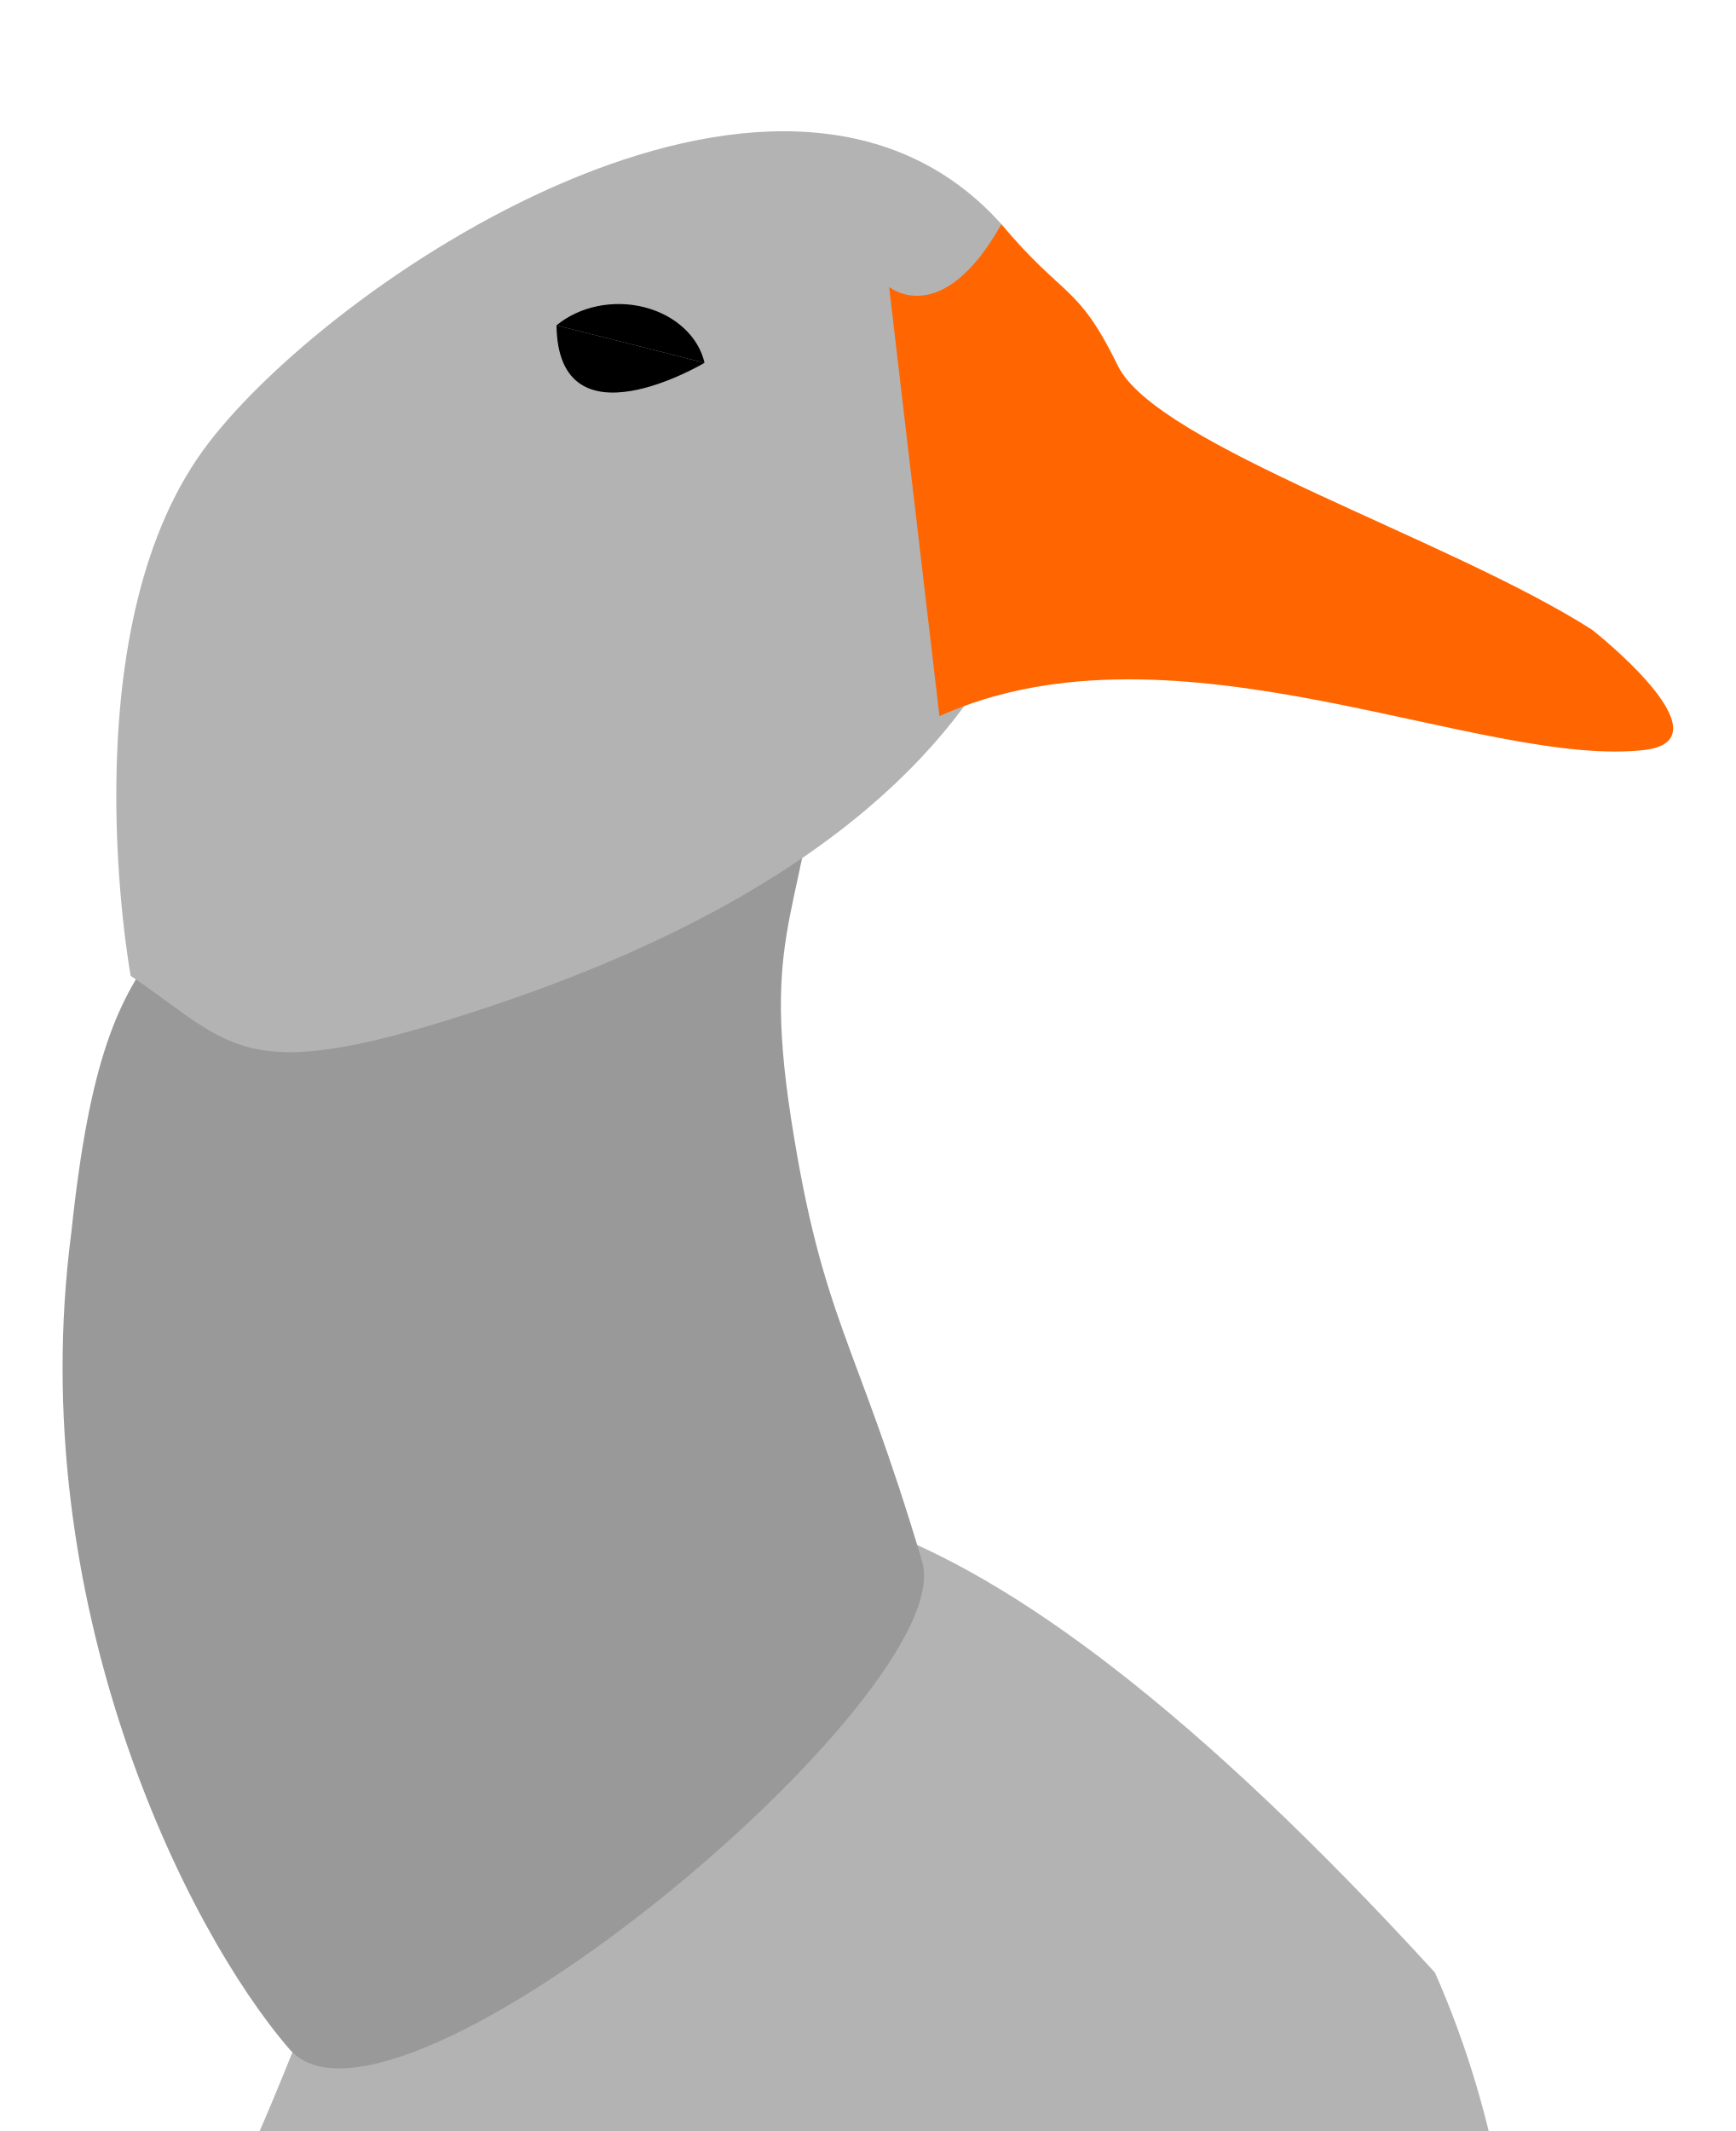
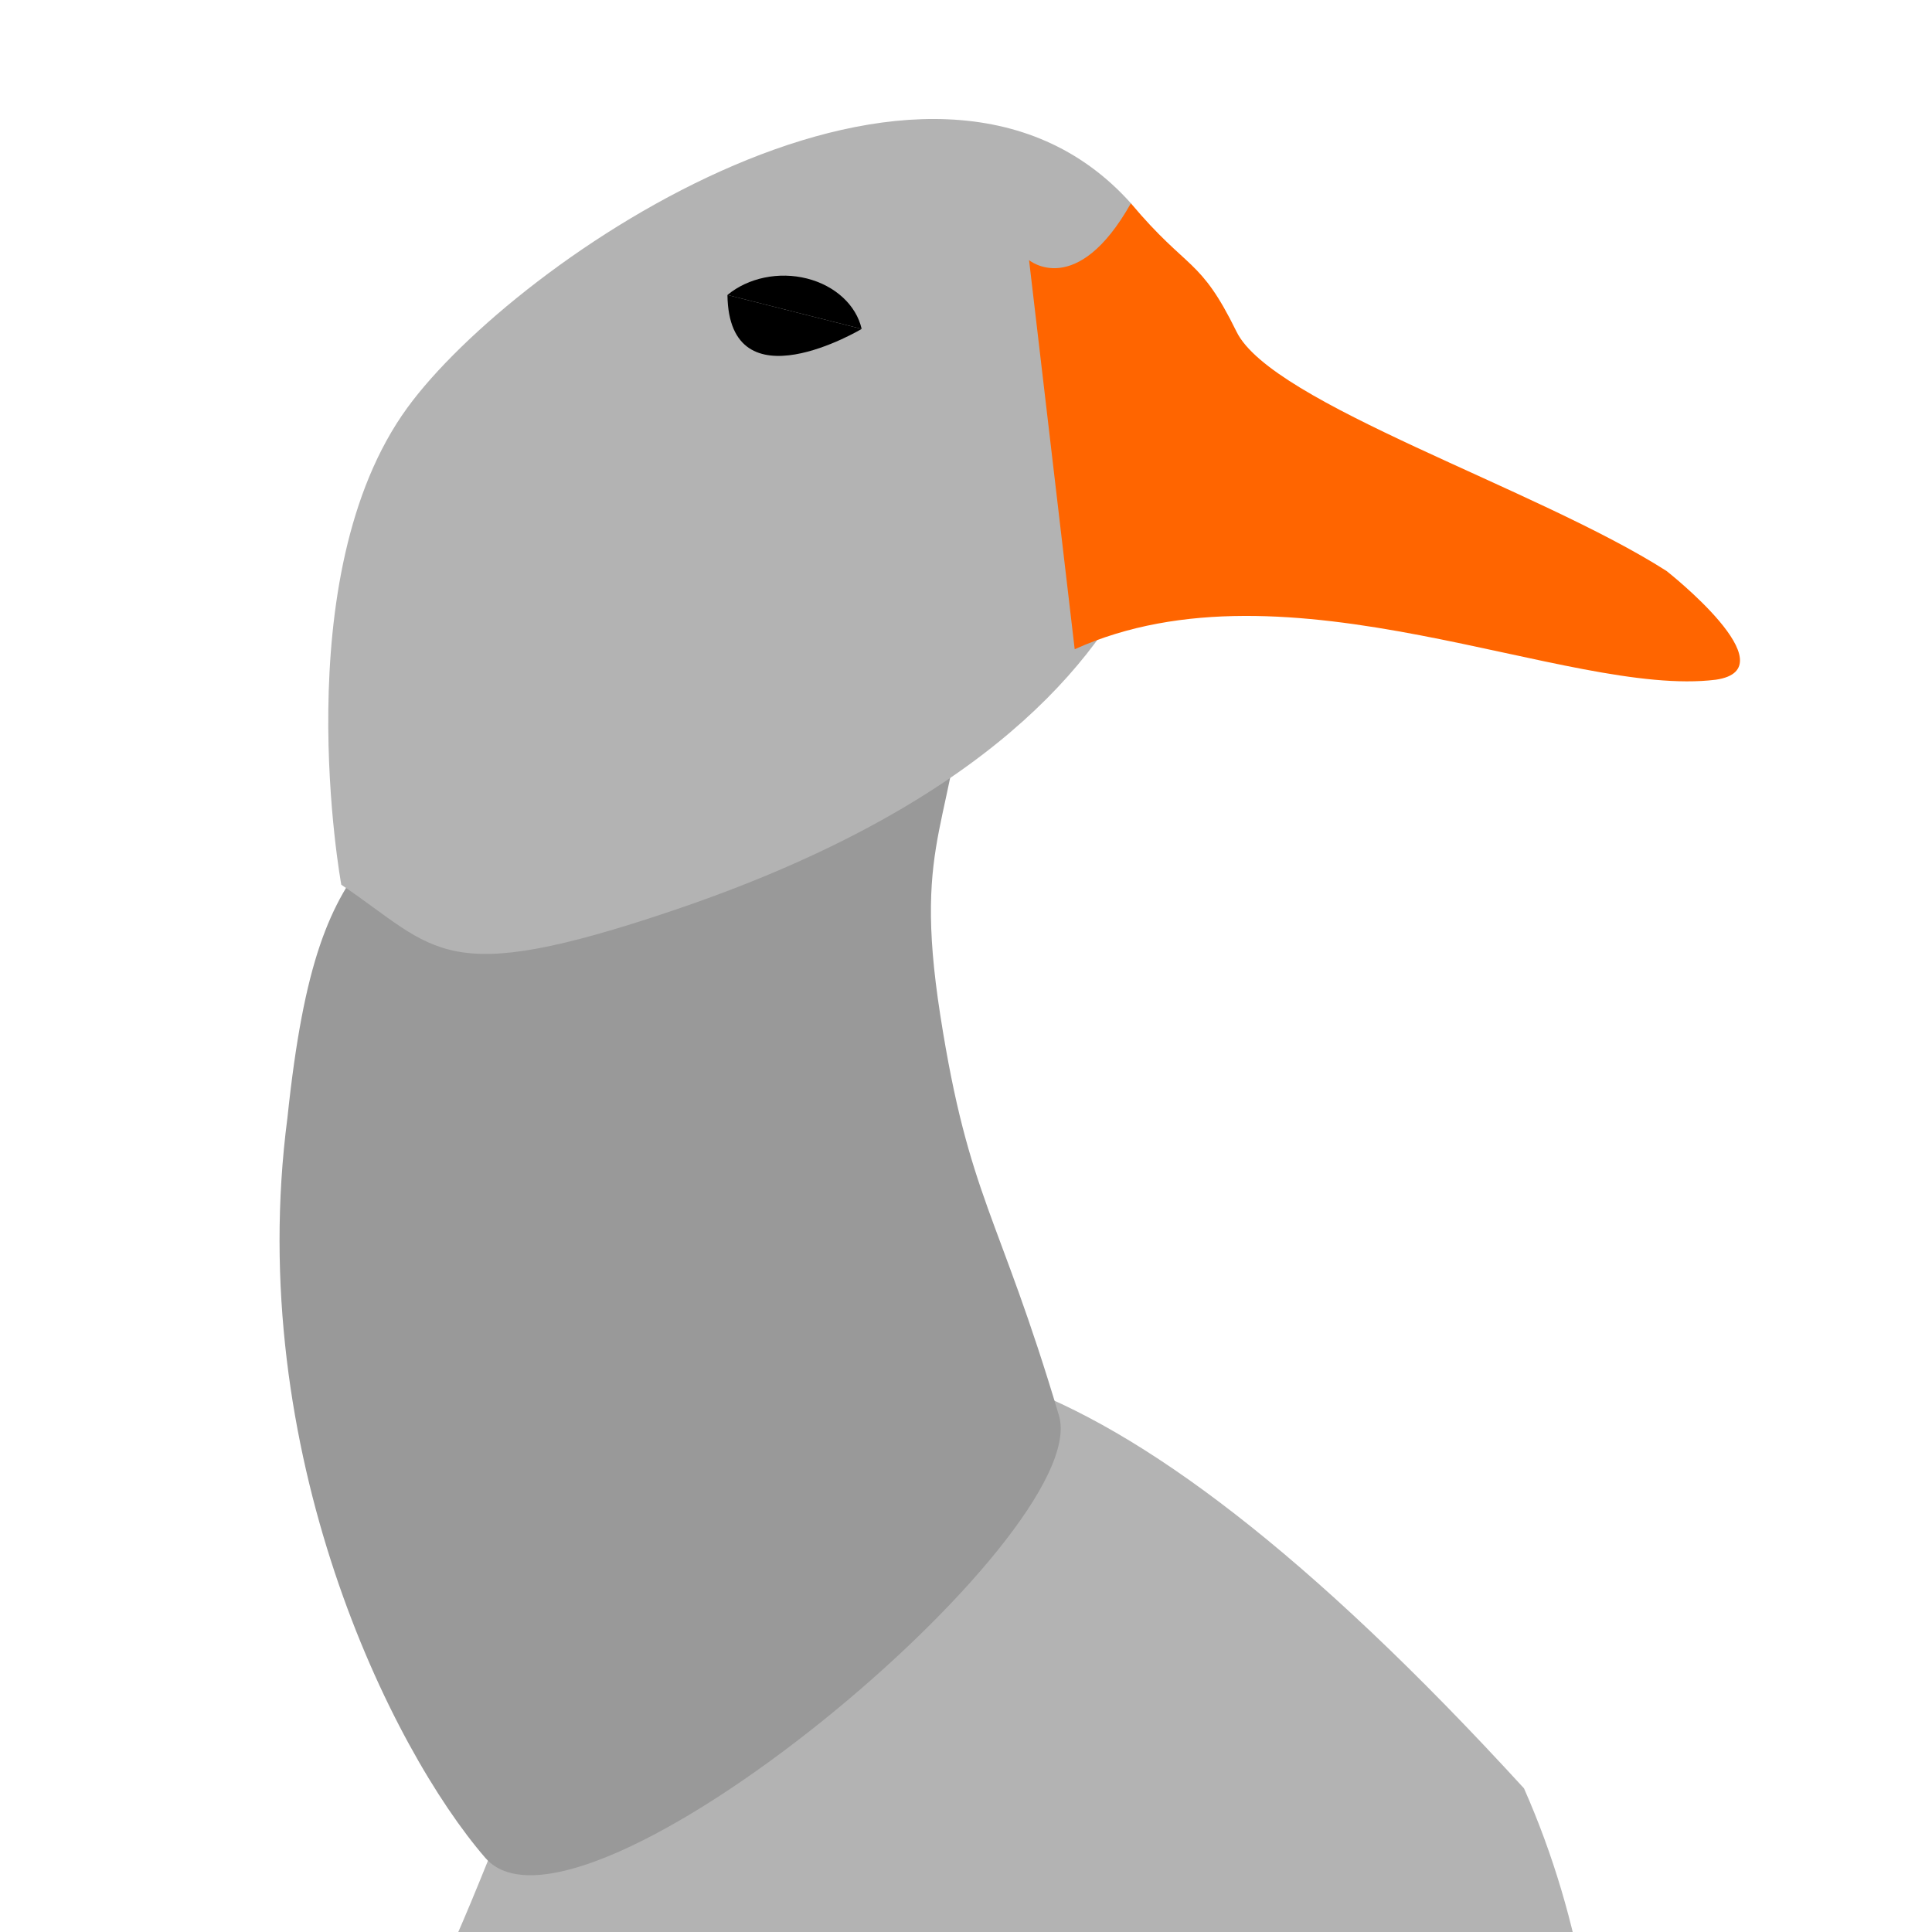
- <svg xmlns="http://www.w3.org/2000/svg" width="85.977mm" height="105.537mm" viewBox="66.6 -7.5 85.977 105.537" version="1.1" id="svg8">
+ <svg xmlns="http://www.w3.org/2000/svg" id="svg8" version="1.1" viewBox="66.6 -7.5 105.537 105.537" height="105.537mm" width="105.537mm">
  <defs id="defs2" />
-   <g transform="translate(14.26737,-2.100001)" id="layer2" />
-   <g transform="translate(-39.75552,-46.33034)" id="layer1">
-     <path style="fill:#b3b3b3;fill-opacity:1;fill-rule:evenodd;stroke:none;stroke-width:0.265px;stroke-linecap:butt;stroke-linejoin:miter;stroke-opacity:1" d="m 177.432,136.518 c -47.302,-51.69 -50.464,-3.855 -61.322,14.069 -8.908,15.219 -26.777,16.26 -38.898,46.72 -12.122,30.46 -21.838,47.625 -21.838,47.625 L 166.682,226.645 c 2.872,-25.844 23.652,-60.935 10.751,-90.127 z" id="path1003" />
-     <path style="mix-blend-mode:normal;fill:#999999;fill-opacity:1;stroke:none;stroke-width:0.266;stroke-miterlimit:4;stroke-dasharray:none;stroke-dashoffset:0;stroke-opacity:1" id="path841" d="m 152.032,116.157 c -3.291,-11.073 -4.917,-11.856 -6.48,-21.855 -1.572,-10.059 0.908,-10.26 1.445,-19.992 l -22.161,-0.999 c -9.394,13.647 -13.159,9.591 -14.948,26.566 -2.389,18.273 5.673,34.506 10.808,40.44 5.135,5.934 33.279,-17.622 31.336,-24.161 z" />
-     <path style="mix-blend-mode:normal;fill:#b3b3b3;fill-opacity:1;fill-rule:evenodd;stroke:none;stroke-width:0.361px;stroke-linecap:butt;stroke-linejoin:miter;stroke-opacity:1" d="m 130.945,88.567 c 31.858,-10.75 27.171,-29.359 27.171,-29.359 l -2.155,-9.273 c -11.022,-12.304 -33.618,3.051 -39.529,11.174 -6.695,9.201 -3.604,26.05 -3.604,26.05 5.271,3.56 5.482,5.672 18.117,1.409 z" id="path1023" />
-     <path style="fill:#ff6500;fill-opacity:1;fill-rule:evenodd;stroke:none;stroke-width:0.387px;stroke-linecap:butt;stroke-linejoin:miter;stroke-opacity:1" d="m 155.961,49.935 c -2.967,5.267 -5.563,3.106 -5.563,3.106 l 2.493,21.254 c 11.674,-5.266 26.935,2.673 35.023,1.665 4.108,-0.6 -2.693,-5.939 -2.693,-5.939 -7.052,-4.513 -21.559,-9.132 -23.489,-13.07 -2.01,-4.102 -2.639,-3.286 -5.771,-7.014 z" id="path1025" />
-     <g style="fill:#000000;stroke:none;stroke-width:1;stroke-miterlimit:4;stroke-dasharray:none;stroke-opacity:1;fill-opacity:1" id="g1039" transform="translate(-3.704167,4.7625)">
-       <path d="m 137.626,50.181 a 4.333,3.574 0 0 1 4.345,-0.899 4.333,3.574 0 0 1 2.987,2.753" id="path1029" style="fill:#000000;fill-opacity:1;stroke:none;stroke-width:1;stroke-miterlimit:4;stroke-dasharray:none;stroke-dashoffset:0;stroke-opacity:1" />
-       <path id="path1035" d="m 137.626,50.181 c 0.08,6.186 7.332,1.855 7.332,1.855" style="fill:#000000;fill-opacity:1;fill-rule:evenodd;stroke:none;stroke-width:1;stroke-linecap:butt;stroke-linejoin:miter;stroke-miterlimit:4;stroke-dasharray:none;stroke-opacity:1" />
+   <g id="layer2" transform="translate(14.26737,-2.100001)" />
+   <g id="layer1" transform="translate(-39.75552,-46.33034)">
+     <path id="path1003" d="m 189.603,136.518 c -47.302,-51.69 -50.464,-3.855 -61.322,14.069 -8.908,15.219 -26.777,16.26 -38.898,46.72 -12.122,30.46 -21.838,47.625 -21.838,47.625 L 178.853,226.645 c 2.872,-25.844 23.652,-60.935 10.751,-90.127 z" style="fill:#b3b3b3;fill-opacity:1;fill-rule:evenodd;stroke:none;stroke-width:0.265px;stroke-linecap:butt;stroke-linejoin:miter;stroke-opacity:1" />
+     <path d="m 164.202,116.157 c -3.291,-11.073 -4.917,-11.856 -6.48,-21.855 -1.572,-10.059 0.908,-10.26 1.445,-19.992 l -22.161,-0.999 c -9.394,13.647 -13.159,9.591 -14.948,26.566 -2.389,18.273 5.673,34.506 10.808,40.44 5.135,5.934 33.279,-17.622 31.336,-24.161 z" id="path841" style="mix-blend-mode:normal;fill:#999999;fill-opacity:1;stroke:none;stroke-width:0.266;stroke-miterlimit:4;stroke-dasharray:none;stroke-dashoffset:0;stroke-opacity:1" />
+     <path id="path1023" d="m 143.116,88.567 c 31.858,-10.75 27.171,-29.359 27.171,-29.359 l -2.155,-9.273 c -11.022,-12.304 -33.618,3.051 -39.529,11.174 -6.695,9.201 -3.604,26.05 -3.604,26.05 5.271,3.56 5.482,5.672 18.117,1.409 z" style="mix-blend-mode:normal;fill:#b3b3b3;fill-opacity:1;fill-rule:evenodd;stroke:none;stroke-width:0.361px;stroke-linecap:butt;stroke-linejoin:miter;stroke-opacity:1" />
+     <path id="path1025" d="m 168.132,49.935 c -2.967,5.267 -5.563,3.106 -5.563,3.106 l 2.493,21.254 c 11.674,-5.266 26.935,2.673 35.023,1.665 4.108,-0.6 -2.693,-5.939 -2.693,-5.939 -7.052,-4.513 -21.559,-9.132 -23.489,-13.07 -2.01,-4.102 -2.639,-3.286 -5.771,-7.014 z" style="fill:#ff6500;fill-opacity:1;fill-rule:evenodd;stroke:none;stroke-width:0.387px;stroke-linecap:butt;stroke-linejoin:miter;stroke-opacity:1" />
+     <g transform="translate(8.466667,4.7625)" id="g1039" style="fill:#000000;fill-opacity:1;stroke:none;stroke-width:1;stroke-miterlimit:4;stroke-dasharray:none;stroke-opacity:1">
+       <path style="fill:#000000;fill-opacity:1;stroke:none;stroke-width:1;stroke-miterlimit:4;stroke-dasharray:none;stroke-dashoffset:0;stroke-opacity:1" id="path1029" d="m 137.626,50.181 a 4.333,3.574 0 0 1 4.345,-0.899 4.333,3.574 0 0 1 2.987,2.753" />
+       <path style="fill:#000000;fill-opacity:1;fill-rule:evenodd;stroke:none;stroke-width:1;stroke-linecap:butt;stroke-linejoin:miter;stroke-miterlimit:4;stroke-dasharray:none;stroke-opacity:1" d="m 137.626,50.181 c 0.08,6.186 7.332,1.855 7.332,1.855" id="path1035" />
    </g>
-     <path id="path849" d="m 120.88,147.856 c 0,0 17.357,9.26 26.681,4.206 8.053,-4.364 10.72,33.666 6.378,41.731 -12.52,23.259 -91.604,40.05 -91.604,40.05 0,0 19.503,-42.89 28.97,-57.277 4.734,-7.194 29.574,-28.71 29.574,-28.71 z" style="fill:#565656;fill-opacity:1;fill-rule:evenodd;stroke:#666666;stroke-width:0.265px;stroke-linecap:butt;stroke-linejoin:miter;stroke-opacity:1" />
+     <path style="fill:#565656;fill-opacity:1;fill-rule:evenodd;stroke:#666666;stroke-width:0.265px;stroke-linecap:butt;stroke-linejoin:miter;stroke-opacity:1" d="m 133.051,147.856 c 0,0 17.357,9.26 26.681,4.206 8.053,-4.364 10.72,33.666 6.378,41.731 -12.52,23.259 -91.604,40.05 -91.604,40.05 0,0 19.503,-42.89 28.97,-57.277 4.734,-7.194 29.574,-28.71 29.574,-28.71 z" id="path849" />
  </g>
</svg>
